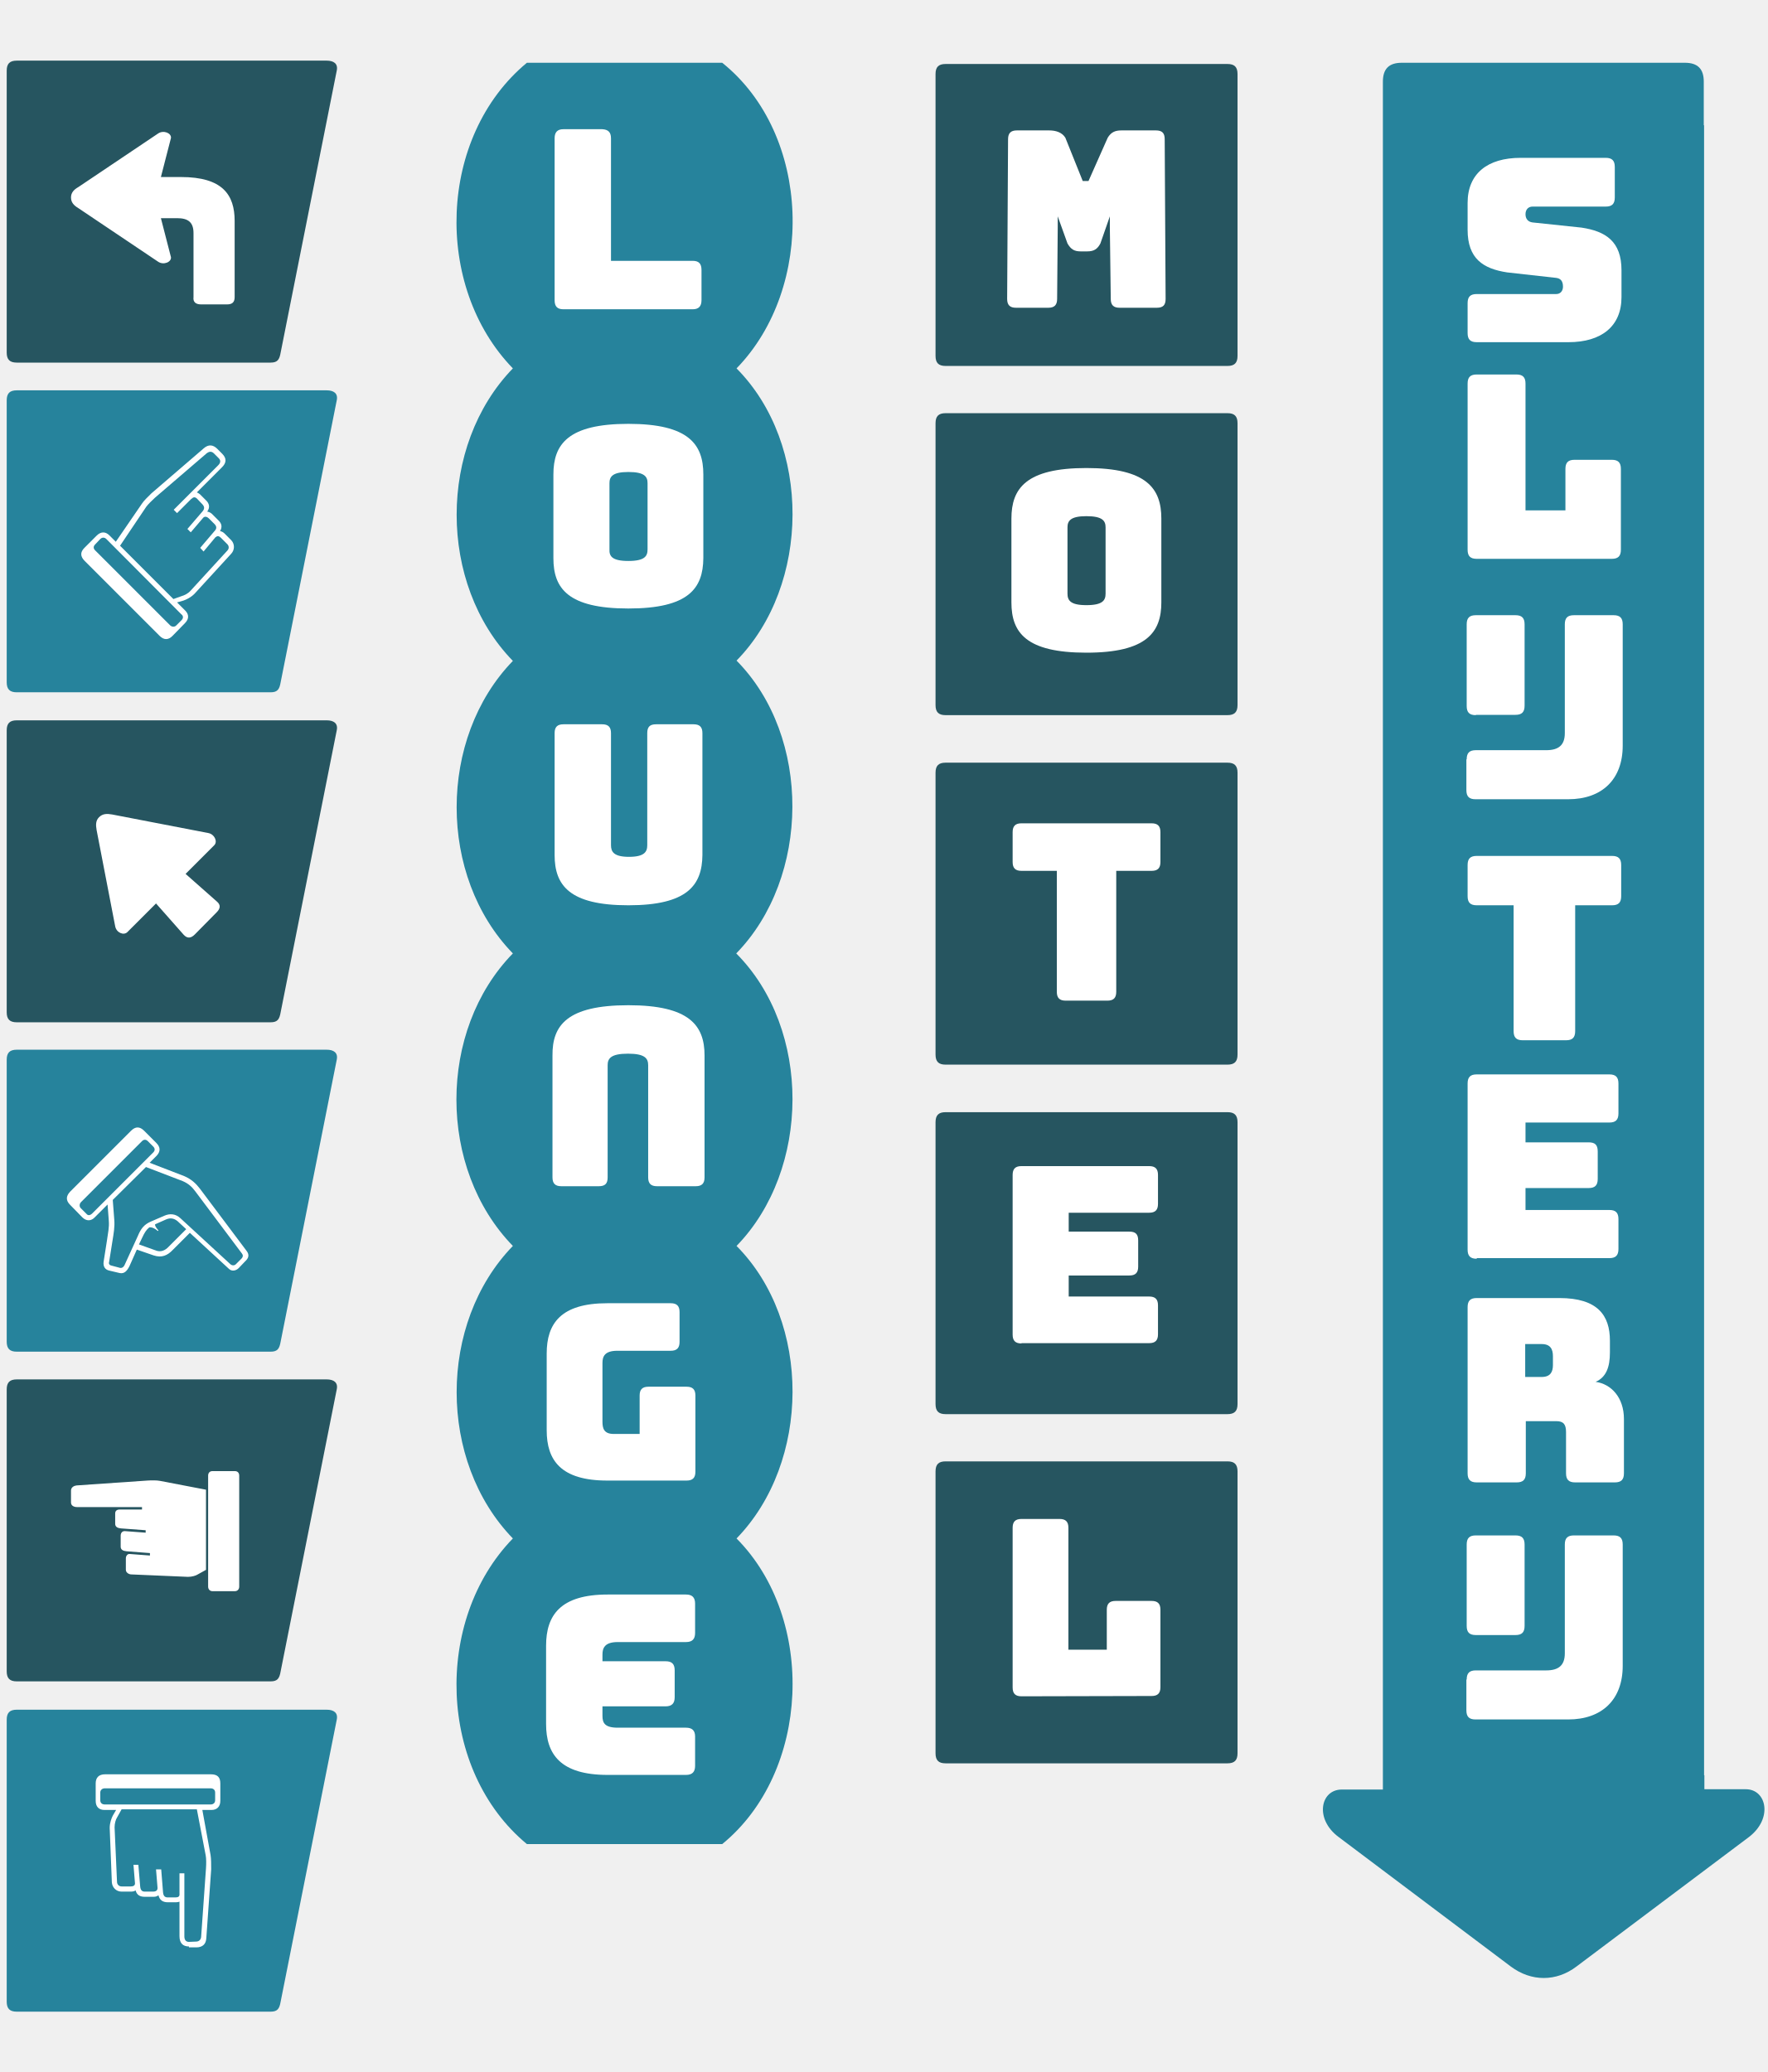
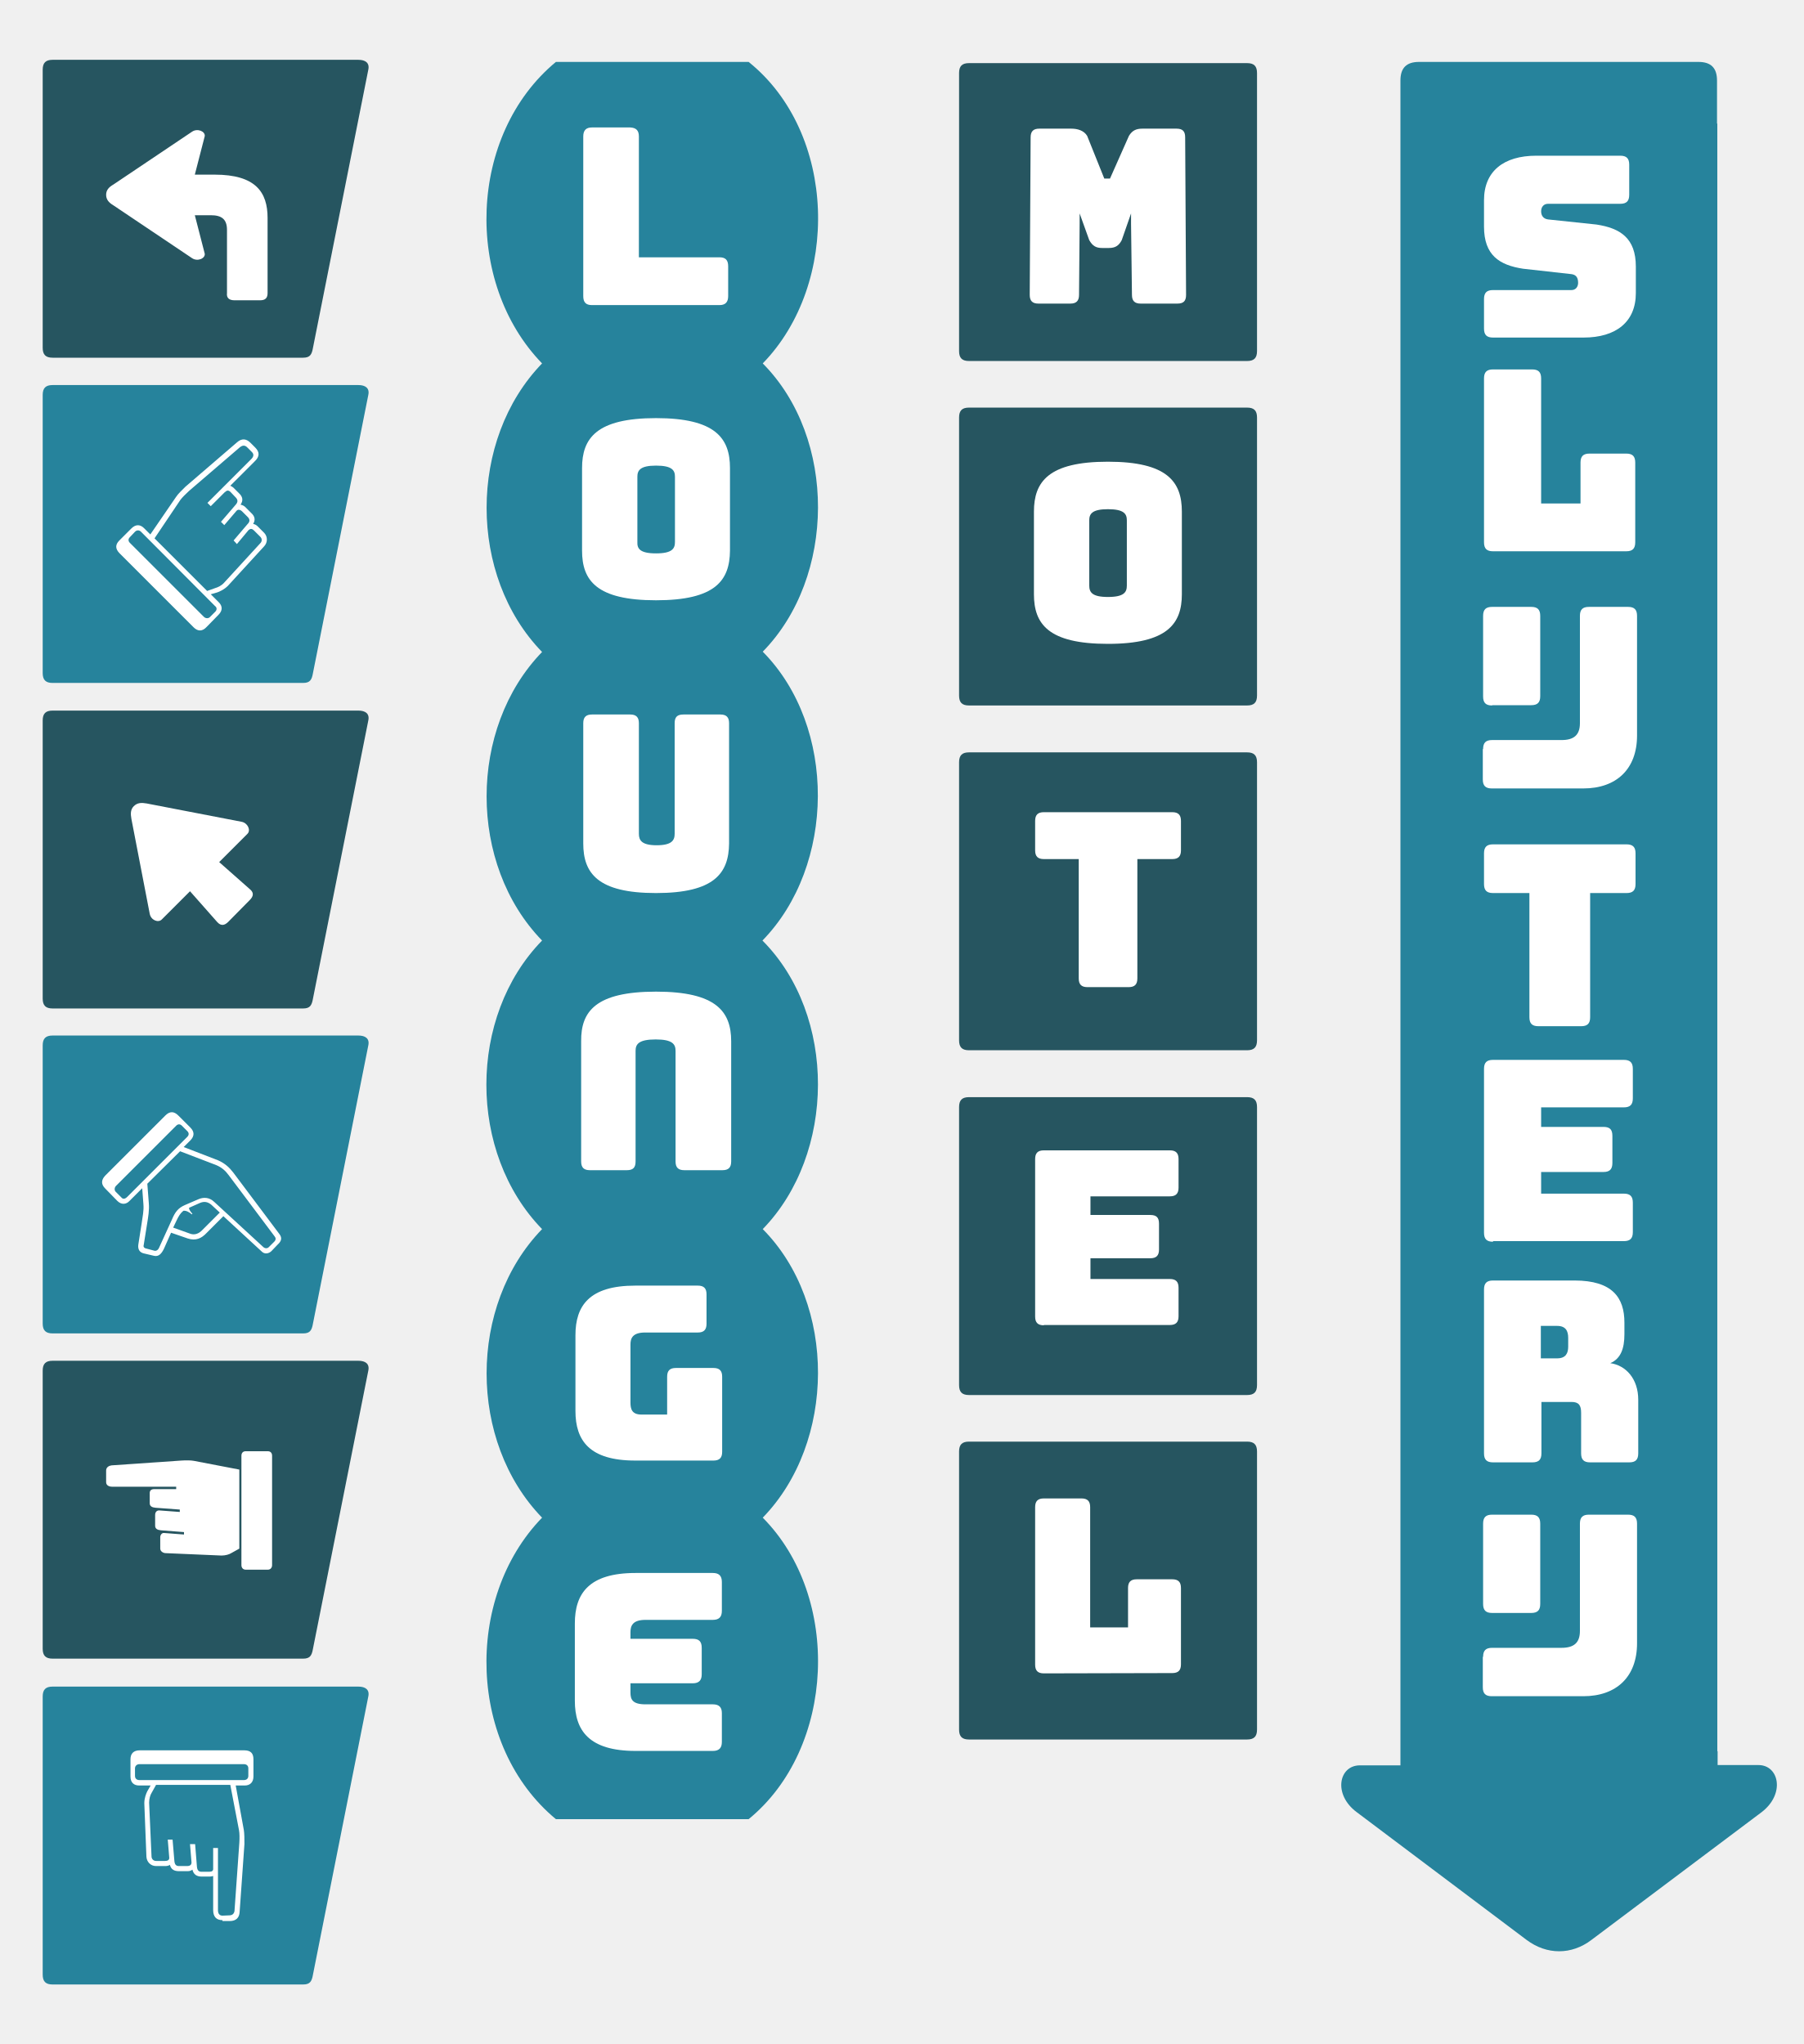
- <svg xmlns="http://www.w3.org/2000/svg" version="1.1" id="Layer_1" x="0px" y="0px" width="580px" height="680px" viewBox="0 0 580 680" style="enable-background:new 0 0 580 680;" xml:space="preserve">
+ <svg xmlns="http://www.w3.org/2000/svg" version="1.1" id="Layer_1" x="0px" y="0px" width="600px" height="680px" viewBox="0 0 600 680" style="enable-background:new 0 0 600 680;" xml:space="preserve">
  <style type="text/css">
	.st0{fill:#265560;}
	.st1{fill:#FFFFFF;}
	.st2{fill:#26839C;}
</style>
  <g>
-     <path class="st0" d="M402.8,120.1h-92.5c-2.3,0-3.3-1-3.3-3.3V24.3c0-2.3,1-3.3,3.3-3.3h92.5c2.3,0,3.3,1,3.3,3.3v92.5   C406.1,119.1,405.1,120.1,402.8,120.1z M402.8,234.7h-92.5c-2.3,0-3.3-1-3.3-3.3v-92.5c0-2.3,1-3.3,3.3-3.3h92.5   c2.3,0,3.3,1,3.3,3.3v92.5C406.1,233.7,405.1,234.7,402.8,234.7z M402.8,349.4h-92.5c-2.3,0-3.3-1-3.3-3.3v-92.5   c0-2.3,1-3.3,3.3-3.3h92.5c2.3,0,3.3,1,3.3,3.3v92.5C406.1,348.4,405.1,349.4,402.8,349.4z M402.8,464.1h-92.5   c-2.3,0-3.3-1-3.3-3.3v-92.5c0-2.3,1-3.3,3.3-3.3h92.5c2.3,0,3.3,1,3.3,3.3v92.5C406.1,463.1,405.1,464.1,402.8,464.1z    M402.8,578.7h-92.5c-2.3,0-3.3-1-3.3-3.3v-92.5c0-2.3,1-3.3,3.3-3.3h92.5c2.3,0,3.3,1,3.3,3.3v92.5   C406.1,577.7,405.1,578.7,402.8,578.7z" />
-     <path class="st1" d="M333.4,101c-2,0-2.9-0.9-2.9-2.9l0.3-52.4c0-2,0.9-2.9,2.9-2.9h10.6c2.1,0,4.2,0.6,5.3,2.4l5.7,14.2h1.9   l6.3-14.2c1.1-1.8,2.4-2.4,4.5-2.4h11.3c2.1,0,2.9,0.9,2.9,2.9l0.3,52.4c0,2-0.8,2.9-2.9,2.9h-12.2c-2,0-2.9-0.9-2.9-2.9l-0.3-23.7   V71l-3.1,8.9c-1,1.9-2.2,2.6-4.3,2.6h-2.2c-2.1,0-3.2-0.7-4.3-2.6l-3.2-8.9v3.4l-0.2,23.7c0,2-0.9,2.9-2.9,2.9H333.4z M356.5,214.2   c-19.8,0-24.6-6.6-24.6-16.5v-27.5c0-9.9,4.8-16.6,24.6-16.6c19.8,0,24.6,6.7,24.6,16.6v27.5C381.1,207.5,376.3,214.2,356.5,214.2z    M356.5,198.6c5.4,0,6.3-1.6,6.3-3.8v-21.7c0-2.1-0.9-3.7-6.3-3.7c-5.3,0-6.2,1.6-6.2,3.7v21.7C350.3,197,351.2,198.6,356.5,198.6z    M349.7,328.4c-2,0-2.9-0.9-2.9-2.9v-39.7h-11.6c-2,0-2.9-0.9-2.9-2.9v-9.8c0-2,0.9-2.9,2.9-2.9h42.7c2,0,2.9,0.9,2.9,2.9v9.8   c0,2-0.9,2.9-2.9,2.9h-11.6v39.7c0,2-0.9,2.9-2.9,2.9H349.7z M335.2,440.9c-2,0-2.9-0.9-2.9-2.9v-52.4c0-2,0.9-2.9,2.9-2.9h41.9   c2,0,2.9,0.9,2.9,2.9v9.5c0,2-0.9,2.9-2.9,2.9h-26.4v6.2h19.9c2,0,2.9,0.8,2.9,2.9v8.6c0,2-0.9,2.9-2.9,2.9h-19.9v6.9h26.4   c2,0,2.9,0.9,2.9,2.9v9.5c0,2-0.9,2.9-2.9,2.9h-41.9V440.9z M335.2,556.7c-2,0-2.9-0.9-2.9-2.9v-52.4c0-2,0.9-2.9,2.9-2.9h12.5   c2,0,2.9,0.9,2.9,2.9v40h12.6v-13.1c0-2,0.9-2.9,2.9-2.9h11.8c2,0,2.9,0.9,2.9,2.9v25.4c0,2-0.9,2.9-2.9,2.9L335.2,556.7   L335.2,556.7z" />
-     <path class="st0" d="M88.8,119H5.5c-2.3,0-3.3-1-3.3-3.3V23.2c0-2.3,1-3.3,3.3-3.3h101.7c2.3,0,3.8,1,3.3,3.3l-18.4,92.5   C91.7,118,91.1,119,88.8,119z M88.8,335.5H5.5c-2.3,0-3.3-1-3.3-3.3v-92.5c0-2.3,1-3.3,3.3-3.3h101.7c2.3,0,3.8,1,3.3,3.3   l-18.4,92.5C91.7,334.5,91.1,335.5,88.8,335.5z M88.8,551.8H5.5c-2.3,0-3.3-1-3.3-3.3v-92.5c0-2.3,1-3.3,3.3-3.3h101.7   c2.3,0,3.8,1,3.3,3.3l-18.4,92.5C91.7,550.8,91.1,551.8,88.8,551.8z" />
-     <path class="st2" d="M88.8,227.2H5.5c-2.3,0-3.3-1-3.3-3.3v-92.5c0-2.3,1-3.3,3.3-3.3h101.7c2.3,0,3.8,1,3.3,3.3l-18.4,92.5   C91.7,226.2,91.1,227.2,88.8,227.2z M88.8,443.6H5.5c-2.3,0-3.3-1-3.3-3.3v-92.5c0-2.3,1-3.3,3.3-3.3h101.7c2.3,0,3.8,1,3.3,3.3   l-18.4,92.5C91.7,442.6,91.1,443.6,88.8,443.6z M88.8,660.2H5.5c-2.3,0-3.3-1-3.3-3.3v-92.5c0-2.3,1-3.3,3.3-3.3h101.7   c2.3,0,3.8,1,3.3,3.3l-18.4,92.5C91.7,659.2,91.1,660.2,88.8,660.2z" />
-     <path class="st1" d="M77,72.5v25c0,1.6-0.7,2.4-2.5,2.4H66c-1.8,0-2.7-0.8-2.5-2.4v-21c0-3.6-1.8-4.9-5.4-4.9h-5.3l3.3,12.8   c0.2,1.6-2.4,2.7-4.2,1.5L25.7,68.3c-1.5-0.9-2.4-1.9-2.4-3.5s1-2.6,2.4-3.4l26.2-17.6c1.8-1.2,4.4-0.1,4.2,1.5l-3.3,12.8h6.6   C73,58.1,77,63.9,77,72.5z M52.4,208.7l-24.6-24.6c-1.5-1.5-1.5-2.9-0.1-4.3l4-4c1.4-1.4,2.9-1.4,4.2-0.1l2.1,2.1l8.5-12.4   c0.7-1.1,2-2.3,3.2-3.5l17.2-14.8c1.5-1.3,3-1.2,4.4,0.2l1.6,1.6c1.5,1.5,1.5,3-0.2,4.6l-8.1,8.1c0.3,0.1,0.6,0.3,1,0.6l1.9,1.9   c1.2,1.1,1.5,2.4,0.5,3.8c0.6,0.1,1,0.3,1.5,0.7l2.1,2.1c1.2,1.1,1.4,2.3,0.6,3.6c0.6,0.1,1.1,0.4,1.5,0.8l2.2,2.2   c1.2,1.3,1.1,3.2,0,4.4l-12.1,13.2c-1.2,1.2-2.7,1.9-3.6,2.2l-2.1,0.6l2.7,2.7c1.2,1.2,1.3,2.7-0.1,4.1l-4,4.1   C55.3,210.1,53.8,210.1,52.4,208.7z M59.5,201.6l-24.6-24.7c-0.6-0.6-1.4-0.6-2,0l-1.7,1.8c-0.6,0.6-0.6,1.3,0,1.9l24.6,24.6   c0.6,0.6,1.5,0.6,2,0.1l1.8-1.8C60.2,202.9,60.2,202.1,59.5,201.6z M59.7,195.6c0.7-0.2,1.9-0.7,2.8-1.7l12.1-13.2   c0.6-0.6,0.6-1.5,0-2.1l-2.1-2.1c-0.5-0.5-1.1-0.8-1.7-0.2v-0.1l-4,4.8l-1.1-1.2l4.6-5.4c0.8-0.8,0.9-1.5,0.2-2.3l-1.9-1.9   c-0.7-0.7-1.4-0.8-1.9-0.3l-4.1,4.8l-1.1-1.1l4.9-5.7c0.7-0.8,0.8-1.5,0.1-2.3l-1.8-1.9c-0.6-0.6-1.2-0.7-1.8,0v-0.1l-4.8,4.8   l-1.1-1.1l14.6-14.6c0.8-0.8,0.9-1.6,0.2-2.3l-1.6-1.6c-0.8-0.8-1.6-0.6-2.3-0.1l-17,14.6c-1.1,1-2.3,2.2-2.9,3l-8.6,12.8   l17.5,17.5L59.7,195.6z M60.3,306.8l-9.1-10.3l-9.4,9.4c-1.2,1.2-3.6,0.2-4-1.9l-6.1-31.6c-0.3-1.7-0.3-3.1,0.8-4.2   c1.2-1.2,2.6-1.2,4.3-0.9l31.6,6.1c2,0.4,3.1,2.8,1.9,4l-9.4,9.4l10.3,9.1c1.3,1.1,1.1,2.3-0.1,3.5l-7.2,7.3   C62.7,307.9,61.5,308.1,60.3,306.8z M39.3,417.8l-3.4-0.8c-1.4-0.3-2.1-1.3-1.9-2.9l1.1-7c0.3-2.3,0.8-4.3,0.6-6.5l-0.4-5.3   l-4.2,4.2c-1.1,1.2-2.7,1.4-4.1,0l-4-4.1c-1.4-1.4-1.4-2.8,0-4.3l20-20c1.5-1.5,2.9-1.4,4.3,0l4,4c1.4,1.4,1.4,2.8,0.1,4.2   l-2.3,2.3l11.4,4.4c2.3,1,3.8,2.4,5.1,4.1l15.3,20.4c1.1,1.4,0.6,2.5-0.5,3.5l-2.1,2.2c-0.9,0.9-2.3,1.1-3.2,0.2l-12.8-11.8   l-5.6,5.6c-1.7,1.8-3.6,2.7-6.3,1.8l-5.5-1.9l-2.4,5.4C41.7,417.1,40.8,418.1,39.3,417.8z M30.3,398.2l20-20c0.6-0.6,0.6-1.3,0-1.9   l-1.8-1.8c-0.6-0.6-1.3-0.6-1.9,0l-20,20c-0.6,0.6-0.6,1.5-0.1,2l1.9,1.9C28.9,399,29.6,398.9,30.3,398.2z M41,414.9l4.2-9.2   c1-2.4,2-3.8,4.3-4.8l4.4-1.9c1.8-0.8,3.7-0.7,5.3,0.8l16.3,15c0.6,0.6,1.4,0.6,1.9,0.1l1.8-1.8c0.6-0.6,0.6-1.2,0.2-1.7L64.1,391   c-1.1-1.5-2.3-2.6-4.2-3.4l-12-4.6L37,393.8l0.5,6.5c0.2,2.3-0.2,4.5-0.6,7l-1.1,6.9c-0.2,0.6,0.2,1,0.6,1.1l3,0.8   C40,416.2,40.6,415.9,41,414.9z M55.4,409.1l5.7-5.7l-2.8-2.6c-1.2-1-2.4-1.2-3.8-0.6l-3.6,1.6c-0.1,0.5,0.3,1.1,1.1,2l-0.2,0.2   c-1-0.9-2-1.3-2.8-1.2c-1,0.8-1.6,1.8-2.3,3.3l-1.1,2.3l5.3,1.9C52.7,411.1,54.2,410.4,55.4,409.1z M43.1,516.7   c-0.8,0-1.8-0.6-1.8-1.5v-3.8c0-0.7,0.5-1.5,1.3-1.4l6.6,0.5v-0.8l-7.7-0.6c-1.1-0.1-1.9-0.5-1.9-1.5V504c0-1,0.6-1.6,1.5-1.5   l6.7,0.5v-0.8l-8.1-0.6c-1.1-0.1-1.9-0.5-1.9-1.5v-3.4c0-0.9,0.6-1.3,1.5-1.3h7.3v-0.8H25.3c-1.1,0-2-0.5-2-1.5v-3.9   c0-1.1,1-1.6,1.8-1.7l23.2-1.6c1.5-0.1,3.2-0.1,4.2,0.1l15.1,2.9v26.3l-2.7,1.5c-0.6,0.4-1.9,0.8-3.2,0.8L43.1,516.7z M68.3,520.7   v-36.4c0-1,0.6-1.5,1.4-1.5h7.4c0.8,0,1.4,0.5,1.4,1.5v36.4c0,0.9-0.6,1.5-1.4,1.5h-7.4C68.9,522.2,68.3,521.6,68.3,520.7z    M62,638.8c-2,0-3.1-1.1-3.1-3.4v-11.3c-0.3,0.1-0.7,0.2-1.1,0.2h-2.7c-1.7,0-2.7-0.7-3.1-2.3c-0.4,0.3-0.9,0.5-1.5,0.5h-3   c-1.6,0-2.6-0.6-3-2.1c-0.4,0.3-1,0.4-1.5,0.4h-3.1c-1.8,0-3.1-1.4-3.2-3.1L36,599.9c0-1.7,0.6-3.2,1-4l1.1-1.9h-3.8   c-1.8,0-2.9-1-2.9-3v-5.7c0-1.9,1-3,3.1-3h34.7c2.2,0,3.1,1,3.1,3v5.7c0,1.9-1.1,3-2.9,3h-3l2.7,14.8c0.2,1.2,0.2,3.1,0.2,4.7   l-1.6,22.6c-0.1,1.9-1.2,3-3.3,3H62V638.8z M34.4,592.2h34.7c1,0,1.5-0.6,1.5-1.4v-2.5c0-0.8-0.5-1.4-1.5-1.4H34.4   c-0.9,0-1.5,0.6-1.5,1.4v2.5C32.9,591.7,33.5,592.2,34.4,592.2z M64.3,637.2c1.1,0,1.6-0.7,1.7-1.5l1.6-22.6   c0.1-1.5,0.1-3.2-0.1-4.2l-2.9-15.1H39.9l-1.5,2.7c-0.4,0.6-0.8,1.9-0.8,3.2l0.8,17.9c0,0.8,0.6,1.5,1.5,1.5h3c0.7,0,1.4-0.2,1.4-1   l-0.5-6.1h1.6l0.6,7.1c0.1,1.1,0.5,1.7,1.5,1.7h2.7c1,0,1.5-0.4,1.5-1.2l-0.5-6.1h1.7l0.6,7.5c0.1,1.1,0.5,1.7,1.5,1.7h2.6   c0.9,0,1.4-0.3,1.3-1.2v-6.7h1.6v20.7c0,1.1,0.5,1.8,1.5,1.8L64.3,637.2L64.3,637.2z" />
-     <path class="st2" d="M241.7,120.9c25.8-26.5,24.7-76.7-4.7-100.3h-64.1c-29.2,24.2-30.7,73.4-4.6,100.3c-24.6,25.4-24.6,70.7,0,96   c-24.6,25.4-24.6,70.7,0,96c-24.7,25.3-24.7,70.6,0,96c-24.6,25.4-24.6,70.6,0,96c-26.1,26.9-24.6,76.1,4.6,100.3H237   c28.9-23.6,30.9-73.9,4.7-100.3c24.3-25,24.7-71.1,0-96c24.3-25,24.7-71.1-0.1-96c24.3-24.9,24.8-71.1,0.1-96.1   C266,192,266.4,145.8,241.7,120.9z" />
-     <path class="st1" d="M206.2,199.7c-19.8,0-24.6-6.6-24.6-16.5v-27.5c0-9.9,4.8-16.6,24.6-16.6s24.6,6.7,24.6,16.6v27.5   C230.7,193.1,226,199.7,206.2,199.7z M206.2,184.1c5.4,0,6.3-1.6,6.3-3.8v-21.7c0-2.1-0.9-3.7-6.3-3.7c-5.3,0-6.2,1.6-6.2,3.7v21.7   C199.9,182.5,200.8,184.1,206.2,184.1z M206.2,297.1c-19.4,0-24.2-6.6-24.2-16.5v-40c0-2,0.9-2.9,2.9-2.9h12.7c2,0,2.9,0.9,2.9,2.9   v36.8c0,2.2,1,3.8,5.9,3.8c5,0,6-1.6,6-3.8v-36.8c0-2,0.8-2.9,2.9-2.9h12.3c2,0,2.9,0.9,2.9,2.9v40   C230.4,290.5,225.6,297.1,206.2,297.1z M206.2,329.9c20,0,25,6.6,25,16.5v40c0,2-0.9,2.9-2.9,2.9h-12.7c-2,0-2.9-0.9-2.9-2.9v-36.8   c0-2.2-1-3.8-6.6-3.8c-5.7,0-6.7,1.6-6.7,3.8v36.8c0,2-0.8,2.9-2.9,2.9h-12.3c-2,0-2.9-0.9-2.9-2.9v-40   C181.2,336.5,186.1,329.9,206.2,329.9z M199.3,485.9c-15.3,0-19.9-6.7-19.9-16.5v-25.2c0-9.8,4.6-16.5,19.9-16.5h20.8   c2,0,2.9,0.9,2.9,2.9v9.8c0,2-0.9,2.9-2.9,2.9h-17.5c-4.2,0-4.9,1.9-4.9,4v19.3c0,2.2,0.5,4,3.7,4h8.5v-12.6c0-2,0.9-2.9,2.9-2.9   h12.5c2,0,2.9,0.9,2.9,2.9v25c0,2-0.9,2.9-2.9,2.9L199.3,485.9L199.3,485.9z M179.2,540.1c0-10,4.7-16.8,20.2-16.8h25.7   c2,0,3,0.9,3,3v9.6c0,2-0.9,3-3,3h-22.4c-4.3,0-5,2-5,4.1v2.2h20.7c2,0,3,0.8,3,3v8.8c0,2-0.9,3-3,3h-20.7v3.1c0,2.3,0.7,3.9,5,3.9   h22.4c2,0,3,0.9,3,2.9v9.6c0,2-0.9,3-3,3h-25.7c-15.5,0-20.2-6.8-20.2-16.7V540.1z M200.5,45.4v40.2h26.8c2,0,2.9,0.9,2.9,3v9.9   c0,2-0.9,3-2.9,3h-42.4c-2,0-2.9-0.9-2.9-3V45.4c0-2,0.9-3,2.9-3h12.7C199.6,42.5,200.5,43.4,200.5,45.4z" />
-     <path class="st2" d="M572.9,587.2h-13.6v-4.6h-0.1V463.4v-7.9V243.9v-7.8v-89.8v-7.8V41.1h-0.1V26.8c0-4.2-2-6.2-6.2-6.2H460   c-4.2,0-6.2,2-6.2,6.2v14.3v7.7v89.8v7.8v89.8v7.8v211.6v7.9v123.8h-13.5c-7,0-9,9.7-1,15.6l56.5,42.5c6.7,5,14.9,5,21.5,0   l56.6-42.5C581.9,596.8,579.7,587.2,572.9,587.2z" />
-     <path class="st1" d="M484.6,112.3c-2.1,0-3-0.9-3-3v-9.8c0-2.1,0.9-3,3-3h26.1c1.4,0,2.2-1.1,2.2-2.4c0-1.9-0.8-2.7-2.2-2.9   l-16.1-1.8c-7.9-1.2-13-4.5-13-14v-8.8c0-9.6,6.5-14.8,17.4-14.8h27.9c2.1,0,3,0.9,3,3v10c0,2.1-0.9,3-3,3h-24   c-1.4,0-2.3,1-2.3,2.5s0.8,2.5,2.3,2.7l16.1,1.7c7.9,1.2,13.1,4.5,13.1,14v8.8c0,9.6-6.6,14.8-17.4,14.8H484.6z M484.6,183.4   c-2.1,0-3-0.9-3-3v-54.5c0-2.1,0.9-3,3-3h13c2.1,0,3,0.9,3,3v41.6h13.1v-13.6c0-2.1,0.9-3,3-3h12.2c2.1,0,3,0.9,3,3v26.5   c0,2.1-0.9,3-3,3H484.6z M481.3,249.2c0-2.1,0.9-3,3-3h23.1c4,0,6.1-1.6,6.1-5.6v-35.7c0-2.1,0.9-3,3-3h13c2.1,0,3,0.9,3,3v39.8   c0,11.1-6.8,17.6-17.9,17.6h-30.4c-2.1,0-3-0.9-3-3v-10.1H481.3z M484.3,234.7c-2.1,0-3-0.9-3-3v-26.8c0-2.1,0.9-3,3-3h13   c2.1,0,3,0.9,3,3v26.7c0,2.1-0.9,3-3,3h-13V234.7z M499.7,341.4c-2.1,0-3-0.9-3-3v-41.3h-12.1c-2.1,0-3-0.9-3-3v-10.2   c0-2.1,0.9-3,3-3H529c2.1,0,3,0.9,3,3v10.2c0,2.1-0.9,3-3,3h-12.1v41.3c0,2.1-0.9,3-3,3H499.7z M484.6,413.1c-2.1,0-3-0.9-3-3   v-54.5c0-2.1,0.9-3,3-3h43.5c2.1,0,3,0.9,3,3v9.8c0,2.1-0.9,3-3,3h-27.5v6.5h20.7c2.1,0,3,0.8,3,3v9c0,2.1-0.9,3-3,3h-20.7v7.2   h27.5c2.1,0,3,0.9,3,3v9.8c0,2.1-0.9,3-3,3h-43.5V413.1z M484.6,486.5c-2.1,0-3-0.9-3-3V429c0-2.1,0.9-3,3-3h27.1   c12.6,0,16.6,5.7,16.6,14v3.9c0,4.7-1.2,8.1-4.7,9.6c5.1,0.7,9.3,5.1,9.3,12.2v17.8c0,2.1-0.9,3-3,3h-13c-2.1,0-3-0.9-3-3V470   c0-2.5-0.8-3.6-3.2-3.6h-10v17.1c0,2.1-0.9,3-3,3H484.6z M500.5,451.9h5.4c2.9,0,3.7-1.7,3.7-3.9v-2.9c0-2.3-0.8-4-3.7-4h-5.4   V451.9z M481.3,551.2c0-2.1,0.9-3,3-3h23.1c4,0,6.1-1.6,6.1-5.6v-35.7c0-2.1,0.9-3,3-3h13c2.1,0,3,0.9,3,3v39.8   c0,11.1-6.8,17.6-17.9,17.6h-30.4c-2.1,0-3-0.9-3-3v-10.1H481.3z M484.3,536.6c-2.1,0-3-0.9-3-3v-26.7c0-2.1,0.9-3,3-3h13   c2.1,0,3,0.9,3,3v26.7c0,2.1-0.9,3-3,3H484.3z" />
+     <path class="st0" d="M414.8,120.1h-92.5c-2.3,0-3.3-1-3.3-3.3V24.3c0-2.3,1-3.3,3.3-3.3h92.5c2.3,0,3.3,1,3.3,3.3v92.5   C418.1,119.1,417.1,120.1,414.8,120.1z M414.8,234.7h-92.5c-2.3,0-3.3-1-3.3-3.3v-92.5c0-2.3,1-3.3,3.3-3.3h92.5   c2.3,0,3.3,1,3.3,3.3v92.5C418.1,233.7,417.1,234.7,414.8,234.7z M414.8,349.4h-92.5c-2.3,0-3.3-1-3.3-3.3v-92.5   c0-2.3,1-3.3,3.3-3.3h92.5c2.3,0,3.3,1,3.3,3.3v92.5C418.1,348.4,417.1,349.4,414.8,349.4z M414.8,464.1h-92.5   c-2.3,0-3.3-1-3.3-3.3v-92.5c0-2.3,1-3.3,3.3-3.3h92.5c2.3,0,3.3,1,3.3,3.3v92.5C418.1,463.1,417.1,464.1,414.8,464.1z    M414.8,578.7h-92.5c-2.3,0-3.3-1-3.3-3.3v-92.5c0-2.3,1-3.3,3.3-3.3h92.5c2.3,0,3.3,1,3.3,3.3v92.5   C418.1,577.7,417.1,578.7,414.8,578.7z" />
+     <path class="st1" d="M345.4,101c-2,0-2.9-0.9-2.9-2.9l0.3-52.4c0-2,0.9-2.9,2.9-2.9h10.6c2.1,0,4.2,0.6,5.3,2.4l5.7,14.2h1.9   l6.3-14.2c1.1-1.8,2.4-2.4,4.5-2.4h11.3c2.1,0,2.9,0.9,2.9,2.9l0.3,52.4c0,2-0.8,2.9-2.9,2.9h-12.2c-2,0-2.9-0.9-2.9-2.9l-0.3-23.7   V71l-3.1,8.9c-1,1.9-2.2,2.6-4.3,2.6h-2.2c-2.1,0-3.2-0.7-4.3-2.6l-3.2-8.9v3.4l-0.2,23.7c0,2-0.9,2.9-2.9,2.9H345.4z M368.5,214.2   c-19.8,0-24.6-6.6-24.6-16.5v-27.5c0-9.9,4.8-16.6,24.6-16.6c19.8,0,24.6,6.7,24.6,16.6v27.5C393.1,207.5,388.3,214.2,368.5,214.2z    M368.5,198.6c5.4,0,6.3-1.6,6.3-3.8v-21.7c0-2.1-0.9-3.7-6.3-3.7c-5.3,0-6.2,1.6-6.2,3.7v21.7C362.3,197,363.2,198.6,368.5,198.6z    M361.7,328.4c-2,0-2.9-0.9-2.9-2.9v-39.7h-11.6c-2,0-2.9-0.9-2.9-2.9v-9.8c0-2,0.9-2.9,2.9-2.9h42.7c2,0,2.9,0.9,2.9,2.9v9.8   c0,2-0.9,2.9-2.9,2.9h-11.6v39.7c0,2-0.9,2.9-2.9,2.9H361.7z M347.2,440.9c-2,0-2.9-0.9-2.9-2.9v-52.4c0-2,0.9-2.9,2.9-2.9h41.9   c2,0,2.9,0.9,2.9,2.9v9.5c0,2-0.9,2.9-2.9,2.9h-26.4v6.2h19.9c2,0,2.9,0.8,2.9,2.9v8.6c0,2-0.9,2.9-2.9,2.9h-19.9v6.9h26.4   c2,0,2.9,0.9,2.9,2.9v9.5c0,2-0.9,2.9-2.9,2.9h-41.9V440.9z M347.2,556.7c-2,0-2.9-0.9-2.9-2.9v-52.4c0-2,0.9-2.9,2.9-2.9h12.5   c2,0,2.9,0.9,2.9,2.9v40h12.6v-13.1c0-2,0.9-2.9,2.9-2.9h11.8c2,0,2.9,0.9,2.9,2.9v25.4c0,2-0.9,2.9-2.9,2.9L347.2,556.7   L347.2,556.7z" />
+     <path class="st0" d="M100.8,119H17.5c-2.3,0-3.3-1-3.3-3.3V23.2c0-2.3,1-3.3,3.3-3.3h101.7c2.3,0,3.8,1,3.3,3.3l-18.4,92.5   C103.7,118,103.1,119,100.8,119z M100.8,335.5H17.5c-2.3,0-3.3-1-3.3-3.3v-92.5c0-2.3,1-3.3,3.3-3.3h101.7c2.3,0,3.8,1,3.3,3.3   l-18.4,92.5C103.7,334.5,103.1,335.5,100.8,335.5z M100.8,551.8H17.5c-2.3,0-3.3-1-3.3-3.3v-92.5c0-2.3,1-3.3,3.3-3.3h101.7   c2.3,0,3.8,1,3.3,3.3l-18.4,92.5C103.7,550.8,103.1,551.8,100.8,551.8z" />
+     <path class="st2" d="M100.8,227.2H17.5c-2.3,0-3.3-1-3.3-3.3v-92.5c0-2.3,1-3.3,3.3-3.3h101.7c2.3,0,3.8,1,3.3,3.3l-18.4,92.5   C103.7,226.2,103.1,227.2,100.8,227.2z M100.8,443.6H17.5c-2.3,0-3.3-1-3.3-3.3v-92.5c0-2.3,1-3.3,3.3-3.3h101.7   c2.3,0,3.8,1,3.3,3.3l-18.4,92.5C103.7,442.6,103.1,443.6,100.8,443.6z M100.8,660.2H17.5c-2.3,0-3.3-1-3.3-3.3v-92.5   c0-2.3,1-3.3,3.3-3.3h101.7c2.3,0,3.8,1,3.3,3.3l-18.4,92.5C103.7,659.2,103.1,660.2,100.8,660.2z" />
+     <path class="st1" d="M89,72.5v25c0,1.6-0.7,2.4-2.5,2.4H78c-1.8,0-2.7-0.8-2.5-2.4v-21c0-3.6-1.8-4.9-5.4-4.9h-5.3l3.3,12.8   c0.2,1.6-2.4,2.7-4.2,1.5L37.7,68.3c-1.5-0.9-2.4-1.9-2.4-3.5s1-2.6,2.4-3.4l26.2-17.6c1.8-1.2,4.4-0.1,4.2,1.5l-3.3,12.8h6.6   C85,58.1,89,63.9,89,72.5z M64.4,208.7l-24.6-24.6c-1.5-1.5-1.5-2.9-0.1-4.3l4-4c1.4-1.4,2.9-1.4,4.2-0.1l2.1,2.1l8.5-12.4   c0.7-1.1,2-2.3,3.2-3.5l17.2-14.8c1.5-1.3,3-1.2,4.4,0.2l1.6,1.6c1.5,1.5,1.5,3-0.2,4.6l-8.1,8.1c0.3,0.1,0.6,0.3,1,0.6l1.9,1.9   c1.2,1.1,1.5,2.4,0.5,3.8c0.6,0.1,1,0.3,1.5,0.7l2.1,2.1c1.2,1.1,1.4,2.3,0.6,3.6c0.6,0.1,1.1,0.4,1.5,0.8l2.2,2.2   c1.2,1.3,1.1,3.2,0,4.4l-12.1,13.2c-1.2,1.2-2.7,1.9-3.6,2.2l-2.1,0.6l2.7,2.7c1.2,1.2,1.3,2.7-0.1,4.1l-4,4.1   C67.3,210.1,65.8,210.1,64.4,208.7z M71.5,201.6l-24.6-24.7c-0.6-0.6-1.4-0.6-2,0l-1.7,1.8c-0.6,0.6-0.6,1.3,0,1.9l24.6,24.6   c0.6,0.6,1.5,0.6,2,0.1l1.8-1.8C72.2,202.9,72.2,202.1,71.5,201.6z M71.7,195.6c0.7-0.2,1.9-0.7,2.8-1.7l12.1-13.2   c0.6-0.6,0.6-1.5,0-2.1l-2.1-2.1c-0.5-0.5-1.1-0.8-1.7-0.2v-0.1l-4,4.8l-1.1-1.2l4.6-5.4c0.8-0.8,0.9-1.5,0.2-2.3l-1.9-1.9   c-0.7-0.7-1.4-0.8-1.9-0.3l-4.1,4.8l-1.1-1.1l4.9-5.7c0.7-0.8,0.8-1.5,0.1-2.3l-1.8-1.9c-0.6-0.6-1.2-0.7-1.8,0v-0.1l-4.8,4.8   l-1.1-1.1l14.6-14.6c0.8-0.8,0.9-1.6,0.2-2.3l-1.6-1.6c-0.8-0.8-1.6-0.6-2.3-0.1l-17,14.6c-1.1,1-2.3,2.2-2.9,3l-8.6,12.8   l17.5,17.5L71.7,195.6z M72.3,306.8l-9.1-10.3l-9.4,9.4c-1.2,1.2-3.6,0.2-4-1.9l-6.1-31.6c-0.3-1.7-0.3-3.1,0.8-4.2   c1.2-1.2,2.6-1.2,4.3-0.9l31.6,6.1c2,0.4,3.1,2.8,1.9,4l-9.4,9.4l10.3,9.1c1.3,1.1,1.1,2.3-0.1,3.5l-7.2,7.3   C74.7,307.9,73.5,308.1,72.3,306.8z M51.3,417.8l-3.4-0.8c-1.4-0.3-2.1-1.3-1.9-2.9l1.1-7c0.3-2.3,0.8-4.3,0.6-6.5l-0.4-5.3   l-4.2,4.2c-1.1,1.2-2.7,1.4-4.1,0l-4-4.1c-1.4-1.4-1.4-2.8,0-4.3l20-20c1.5-1.5,2.9-1.4,4.3,0l4,4c1.4,1.4,1.4,2.8,0.1,4.2   l-2.3,2.3l11.4,4.4c2.3,1,3.8,2.4,5.1,4.1l15.3,20.4c1.1,1.4,0.6,2.5-0.5,3.5l-2.1,2.2c-0.9,0.9-2.3,1.1-3.2,0.2l-12.8-11.8   l-5.6,5.6c-1.7,1.8-3.6,2.7-6.3,1.8l-5.5-1.9l-2.4,5.4C53.7,417.1,52.8,418.1,51.3,417.8z M42.3,398.2l20-20c0.6-0.6,0.6-1.3,0-1.9   l-1.8-1.8c-0.6-0.6-1.3-0.6-1.9,0l-20,20c-0.6,0.6-0.6,1.5-0.1,2l1.9,1.9C40.9,399,41.6,398.9,42.3,398.2z M53,414.9l4.2-9.2   c1-2.4,2-3.8,4.3-4.8l4.4-1.9c1.8-0.8,3.7-0.7,5.3,0.8l16.3,15c0.6,0.6,1.4,0.6,1.9,0.1l1.8-1.8c0.6-0.6,0.6-1.2,0.2-1.7L76.1,391   c-1.1-1.5-2.3-2.6-4.2-3.4l-12-4.6L49,393.8l0.5,6.5c0.2,2.3-0.2,4.5-0.6,7l-1.1,6.9c-0.2,0.6,0.2,1,0.6,1.1l3,0.8   C52,416.2,52.6,415.9,53,414.9z M67.4,409.1l5.7-5.7l-2.8-2.6c-1.2-1-2.4-1.2-3.8-0.6l-3.6,1.6c-0.1,0.5,0.3,1.1,1.1,2l-0.2,0.2   c-1-0.9-2-1.3-2.8-1.2c-1,0.8-1.6,1.8-2.3,3.3l-1.1,2.3l5.3,1.9C64.7,411.1,66.2,410.4,67.4,409.1z M55.1,516.7   c-0.8,0-1.8-0.6-1.8-1.5v-3.8c0-0.7,0.5-1.5,1.3-1.4l6.6,0.5v-0.8l-7.7-0.6c-1.1-0.1-1.9-0.5-1.9-1.5V504c0-1,0.6-1.6,1.5-1.5   l6.7,0.5v-0.8l-8.1-0.6c-1.1-0.1-1.9-0.5-1.9-1.5v-3.4c0-0.9,0.6-1.3,1.5-1.3h7.3v-0.8H37.3c-1.1,0-2-0.5-2-1.5v-3.9   c0-1.1,1-1.6,1.8-1.7l23.2-1.6c1.5-0.1,3.2-0.1,4.2,0.1l15.1,2.9v26.3l-2.7,1.5c-0.6,0.4-1.9,0.8-3.2,0.8L55.1,516.7z M80.3,520.7   v-36.4c0-1,0.6-1.5,1.4-1.5h7.4c0.8,0,1.4,0.5,1.4,1.5v36.4c0,0.9-0.6,1.5-1.4,1.5h-7.4C80.9,522.2,80.3,521.6,80.3,520.7z    M74,638.8c-2,0-3.1-1.1-3.1-3.4v-11.3c-0.3,0.1-0.7,0.2-1.1,0.2h-2.7c-1.7,0-2.7-0.7-3.1-2.3c-0.4,0.3-0.9,0.5-1.5,0.5h-3   c-1.6,0-2.6-0.6-3-2.1c-0.4,0.3-1,0.4-1.5,0.4h-3.1c-1.8,0-3.1-1.4-3.2-3.1L48,599.9c0-1.7,0.6-3.2,1-4l1.1-1.9h-3.8   c-1.8,0-2.9-1-2.9-3v-5.7c0-1.9,1-3,3.1-3h34.7c2.2,0,3.1,1,3.1,3v5.7c0,1.9-1.1,3-2.9,3h-3l2.7,14.8c0.2,1.2,0.2,3.1,0.2,4.7   l-1.6,22.6c-0.1,1.9-1.2,3-3.3,3H74V638.8z M46.4,592.2h34.7c1,0,1.5-0.6,1.5-1.4v-2.5c0-0.8-0.5-1.4-1.5-1.4H46.4   c-0.9,0-1.5,0.6-1.5,1.4v2.5C44.9,591.7,45.5,592.2,46.4,592.2z M76.3,637.2c1.1,0,1.6-0.7,1.7-1.5l1.6-22.6   c0.1-1.5,0.1-3.2-0.1-4.2l-2.9-15.1H51.9l-1.5,2.7c-0.4,0.6-0.8,1.9-0.8,3.2l0.8,17.9c0,0.8,0.6,1.5,1.5,1.5h3c0.7,0,1.4-0.2,1.4-1   l-0.5-6.1h1.6l0.6,7.1c0.1,1.1,0.5,1.7,1.5,1.7h2.7c1,0,1.5-0.4,1.5-1.2l-0.5-6.1h1.7l0.6,7.5c0.1,1.1,0.5,1.7,1.5,1.7h2.6   c0.9,0,1.4-0.3,1.3-1.2v-6.7h1.6v20.7c0,1.1,0.5,1.8,1.5,1.8L76.3,637.2L76.3,637.2z" />
+     <path class="st2" d="M253.7,120.9c25.8-26.5,24.7-76.7-4.7-100.3h-64.1c-29.2,24.2-30.7,73.4-4.6,100.3c-24.6,25.4-24.6,70.7,0,96   c-24.6,25.4-24.6,70.7,0,96c-24.7,25.3-24.7,70.6,0,96c-24.6,25.4-24.6,70.6,0,96c-26.1,26.9-24.6,76.1,4.6,100.3H249   c28.9-23.6,30.9-73.9,4.7-100.3c24.3-25,24.7-71.1,0-96c24.3-25,24.7-71.1-0.1-96c24.3-24.9,24.8-71.1,0.1-96.1   C278,192,278.4,145.8,253.7,120.9z" />
+     <path class="st1" d="M218.2,199.7c-19.8,0-24.6-6.6-24.6-16.5v-27.5c0-9.9,4.8-16.6,24.6-16.6s24.6,6.7,24.6,16.6v27.5   C242.7,193.1,238,199.7,218.2,199.7z M218.2,184.1c5.4,0,6.3-1.6,6.3-3.8v-21.7c0-2.1-0.9-3.7-6.3-3.7c-5.3,0-6.2,1.6-6.2,3.7v21.7   C211.9,182.5,212.8,184.1,218.2,184.1z M218.2,297.1c-19.4,0-24.2-6.6-24.2-16.5v-40c0-2,0.9-2.9,2.9-2.9h12.7c2,0,2.9,0.9,2.9,2.9   v36.8c0,2.2,1,3.8,5.9,3.8c5,0,6-1.6,6-3.8v-36.8c0-2,0.8-2.9,2.9-2.9h12.3c2,0,2.9,0.9,2.9,2.9v40   C242.4,290.5,237.6,297.1,218.2,297.1z M218.2,329.9c20,0,25,6.6,25,16.5v40c0,2-0.9,2.9-2.9,2.9h-12.7c-2,0-2.9-0.9-2.9-2.9v-36.8   c0-2.2-1-3.8-6.6-3.8c-5.7,0-6.7,1.6-6.7,3.8v36.8c0,2-0.8,2.9-2.9,2.9h-12.3c-2,0-2.9-0.9-2.9-2.9v-40   C193.2,336.5,198.1,329.9,218.2,329.9z M211.3,485.9c-15.3,0-19.9-6.7-19.9-16.5v-25.2c0-9.8,4.6-16.5,19.9-16.5h20.8   c2,0,2.9,0.9,2.9,2.9v9.8c0,2-0.9,2.9-2.9,2.9h-17.5c-4.2,0-4.9,1.9-4.9,4v19.3c0,2.2,0.5,4,3.7,4h8.5v-12.6c0-2,0.9-2.9,2.9-2.9   h12.5c2,0,2.9,0.9,2.9,2.9v25c0,2-0.9,2.9-2.9,2.9L211.3,485.9L211.3,485.9z M191.2,540.1c0-10,4.7-16.8,20.2-16.8h25.7   c2,0,3,0.9,3,3v9.6c0,2-0.9,3-3,3h-22.4c-4.3,0-5,2-5,4.1v2.2h20.7c2,0,3,0.8,3,3v8.8c0,2-0.9,3-3,3h-20.7v3.1c0,2.3,0.7,3.9,5,3.9   h22.4c2,0,3,0.9,3,2.9v9.6c0,2-0.9,3-3,3h-25.7c-15.5,0-20.2-6.8-20.2-16.7V540.1z M212.5,45.4v40.2h26.8c2,0,2.9,0.9,2.9,3v9.9   c0,2-0.9,3-2.9,3h-42.4c-2,0-2.9-0.9-2.9-3V45.4c0-2,0.9-3,2.9-3h12.7C211.6,42.5,212.5,43.4,212.5,45.4z" />
+     <path class="st2" d="M584.9,587.2h-13.6v-4.6h-0.1V463.4v-7.9V243.9v-7.8v-89.8v-7.8V41.1h-0.1V26.8c0-4.2-2-6.2-6.2-6.2H472   c-4.2,0-6.2,2-6.2,6.2v14.3v7.7v89.8v7.8v89.8v7.8v211.6v7.9v123.8h-13.5c-7,0-9,9.7-1,15.6l56.5,42.5c6.7,5,14.9,5,21.5,0   l56.6-42.5C593.9,596.8,591.7,587.2,584.9,587.2z" />
+     <path class="st1" d="M496.6,112.3c-2.1,0-3-0.9-3-3v-9.8c0-2.1,0.9-3,3-3h26.1c1.4,0,2.2-1.1,2.2-2.4c0-1.9-0.8-2.7-2.2-2.9   l-16.1-1.8c-7.9-1.2-13-4.5-13-14v-8.8c0-9.6,6.5-14.8,17.4-14.8h27.9c2.1,0,3,0.9,3,3v10c0,2.1-0.9,3-3,3h-24   c-1.4,0-2.3,1-2.3,2.5s0.8,2.5,2.3,2.7l16.1,1.7c7.9,1.2,13.1,4.5,13.1,14v8.8c0,9.6-6.6,14.8-17.4,14.8H496.6z M496.6,183.4   c-2.1,0-3-0.9-3-3v-54.5c0-2.1,0.9-3,3-3h13c2.1,0,3,0.9,3,3v41.6h13.1v-13.6c0-2.1,0.9-3,3-3h12.2c2.1,0,3,0.9,3,3v26.5   c0,2.1-0.9,3-3,3H496.6z M493.3,249.2c0-2.1,0.9-3,3-3h23.1c4,0,6.1-1.6,6.1-5.6v-35.7c0-2.1,0.9-3,3-3h13c2.1,0,3,0.9,3,3v39.8   c0,11.1-6.8,17.6-17.9,17.6h-30.4c-2.1,0-3-0.9-3-3v-10.1H493.3z M496.3,234.7c-2.1,0-3-0.9-3-3v-26.8c0-2.1,0.9-3,3-3h13   c2.1,0,3,0.9,3,3v26.7c0,2.1-0.9,3-3,3h-13V234.7z M511.7,341.4c-2.1,0-3-0.9-3-3v-41.3h-12.1c-2.1,0-3-0.9-3-3v-10.2   c0-2.1,0.9-3,3-3H541c2.1,0,3,0.9,3,3v10.2c0,2.1-0.9,3-3,3h-12.1v41.3c0,2.1-0.9,3-3,3H511.7z M496.6,413.1c-2.1,0-3-0.9-3-3   v-54.5c0-2.1,0.9-3,3-3h43.5c2.1,0,3,0.9,3,3v9.8c0,2.1-0.9,3-3,3h-27.5v6.5h20.7c2.1,0,3,0.8,3,3v9c0,2.1-0.9,3-3,3h-20.7v7.2   h27.5c2.1,0,3,0.9,3,3v9.8c0,2.1-0.9,3-3,3h-43.5V413.1z M496.6,486.5c-2.1,0-3-0.9-3-3V429c0-2.1,0.9-3,3-3h27.1   c12.6,0,16.6,5.7,16.6,14v3.9c0,4.7-1.2,8.1-4.7,9.6c5.1,0.7,9.3,5.1,9.3,12.2v17.8c0,2.1-0.9,3-3,3h-13c-2.1,0-3-0.9-3-3V470   c0-2.5-0.8-3.6-3.2-3.6h-10v17.1c0,2.1-0.9,3-3,3H496.6z M512.5,451.9h5.4c2.9,0,3.7-1.7,3.7-3.9v-2.9c0-2.3-0.8-4-3.7-4h-5.4   V451.9z M493.3,551.2c0-2.1,0.9-3,3-3h23.1c4,0,6.1-1.6,6.1-5.6v-35.7c0-2.1,0.9-3,3-3h13c2.1,0,3,0.9,3,3v39.8   c0,11.1-6.8,17.6-17.9,17.6h-30.4c-2.1,0-3-0.9-3-3v-10.1H493.3z M496.3,536.6c-2.1,0-3-0.9-3-3v-26.7c0-2.1,0.9-3,3-3h13   c2.1,0,3,0.9,3,3v26.7c0,2.1-0.9,3-3,3H496.3z" />
  </g>
</svg>
